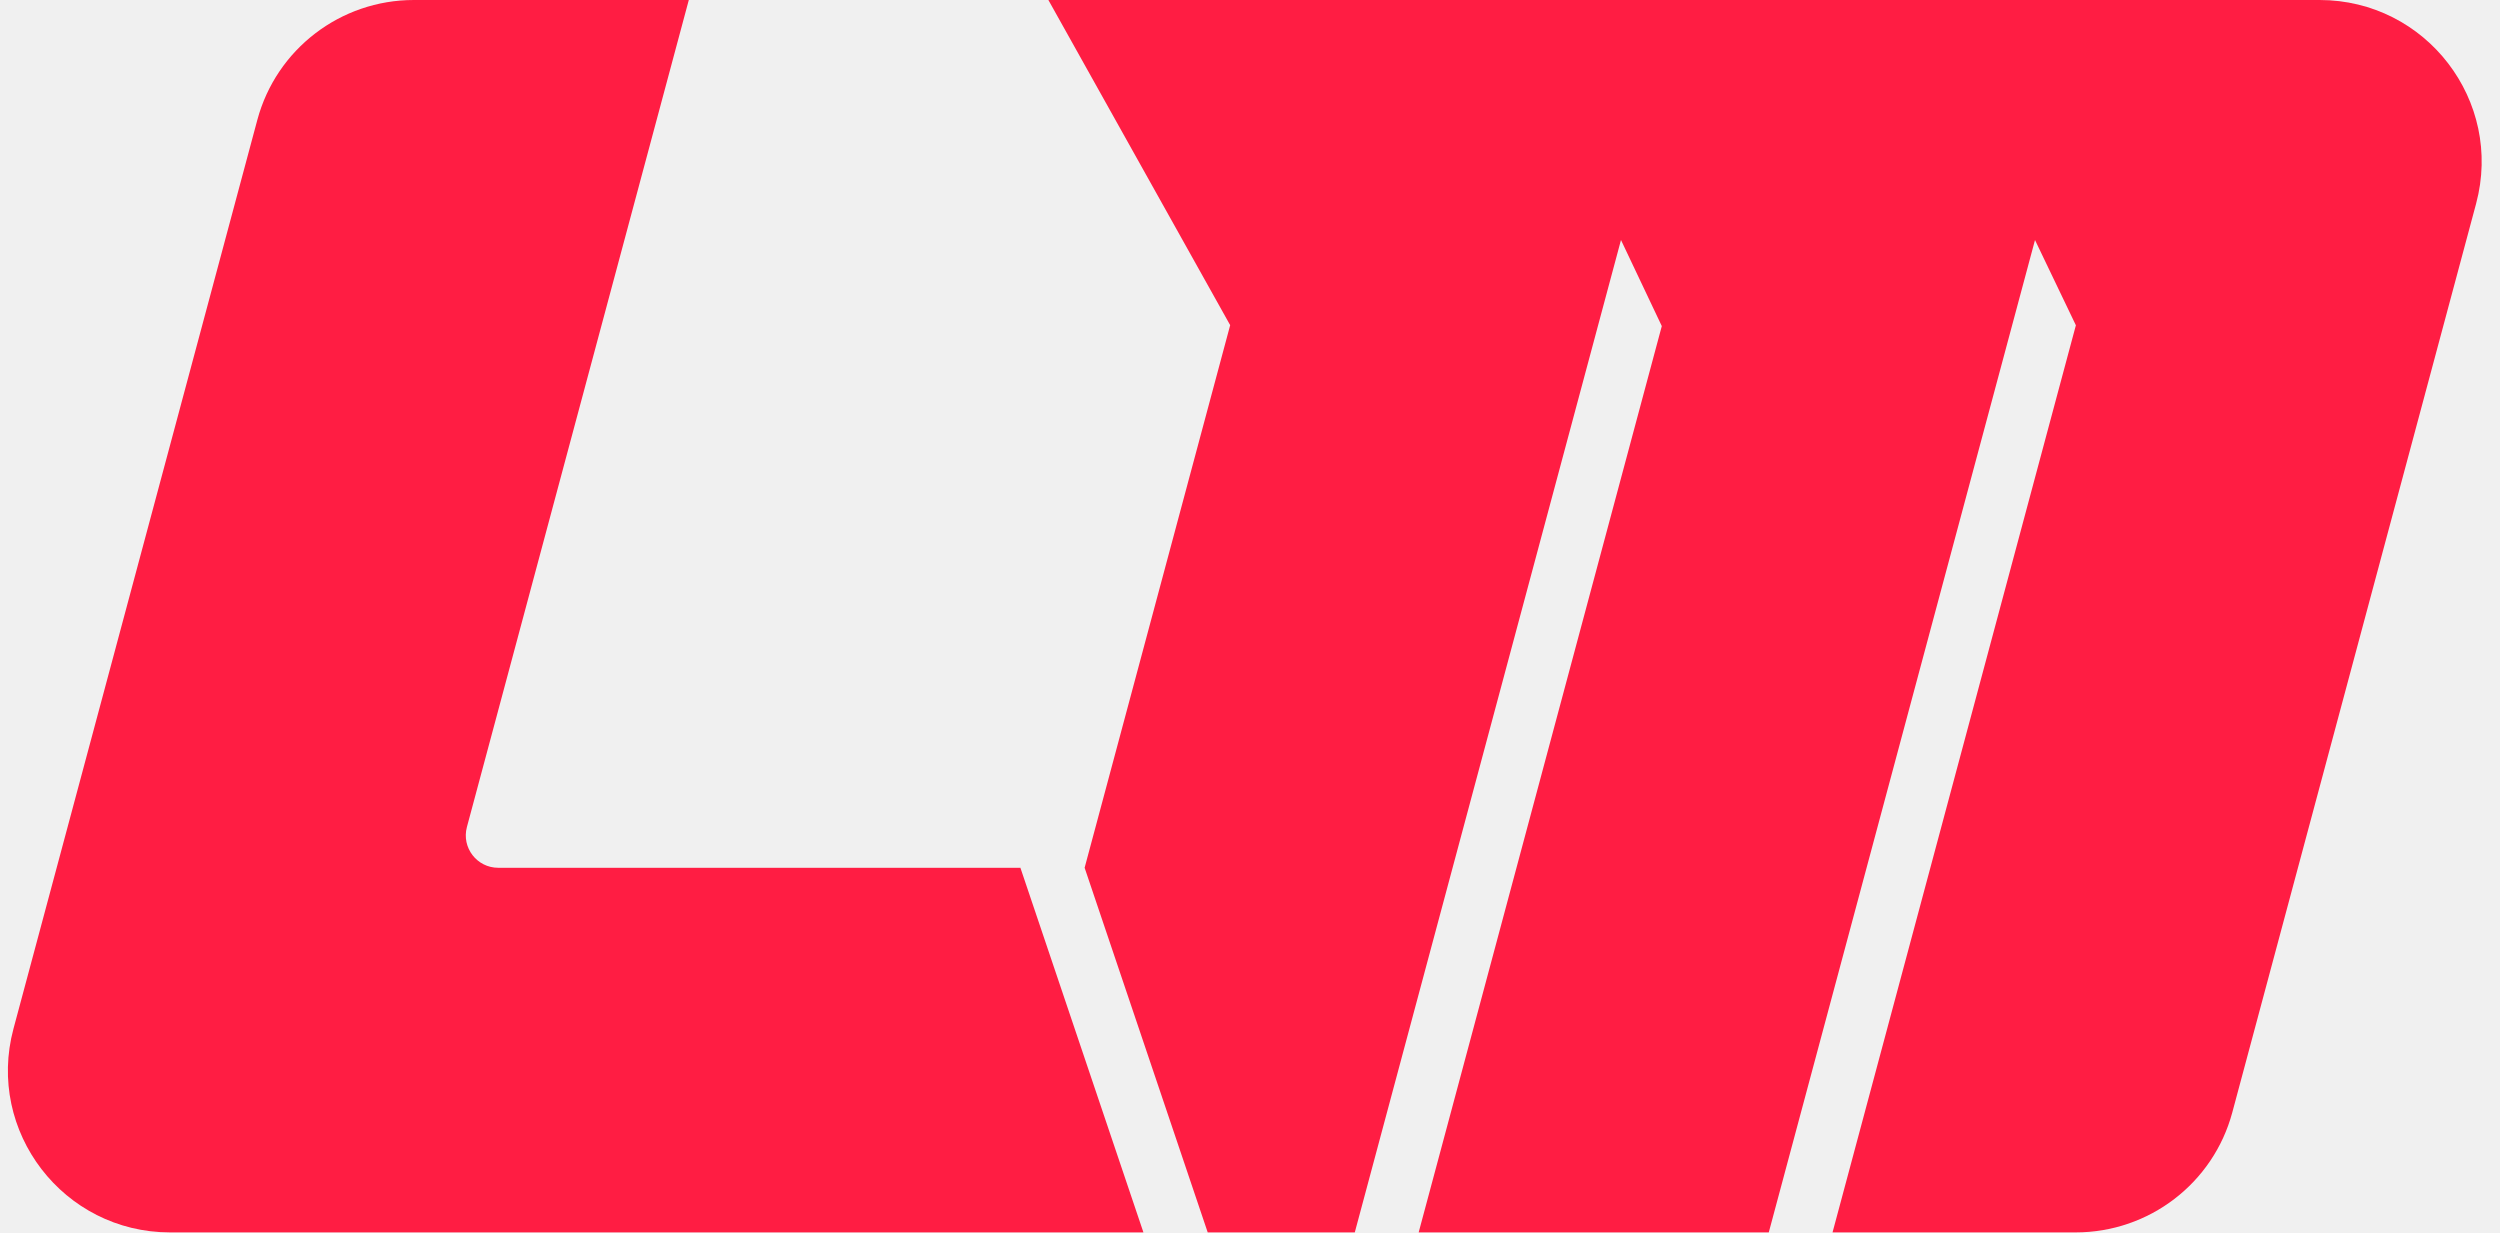
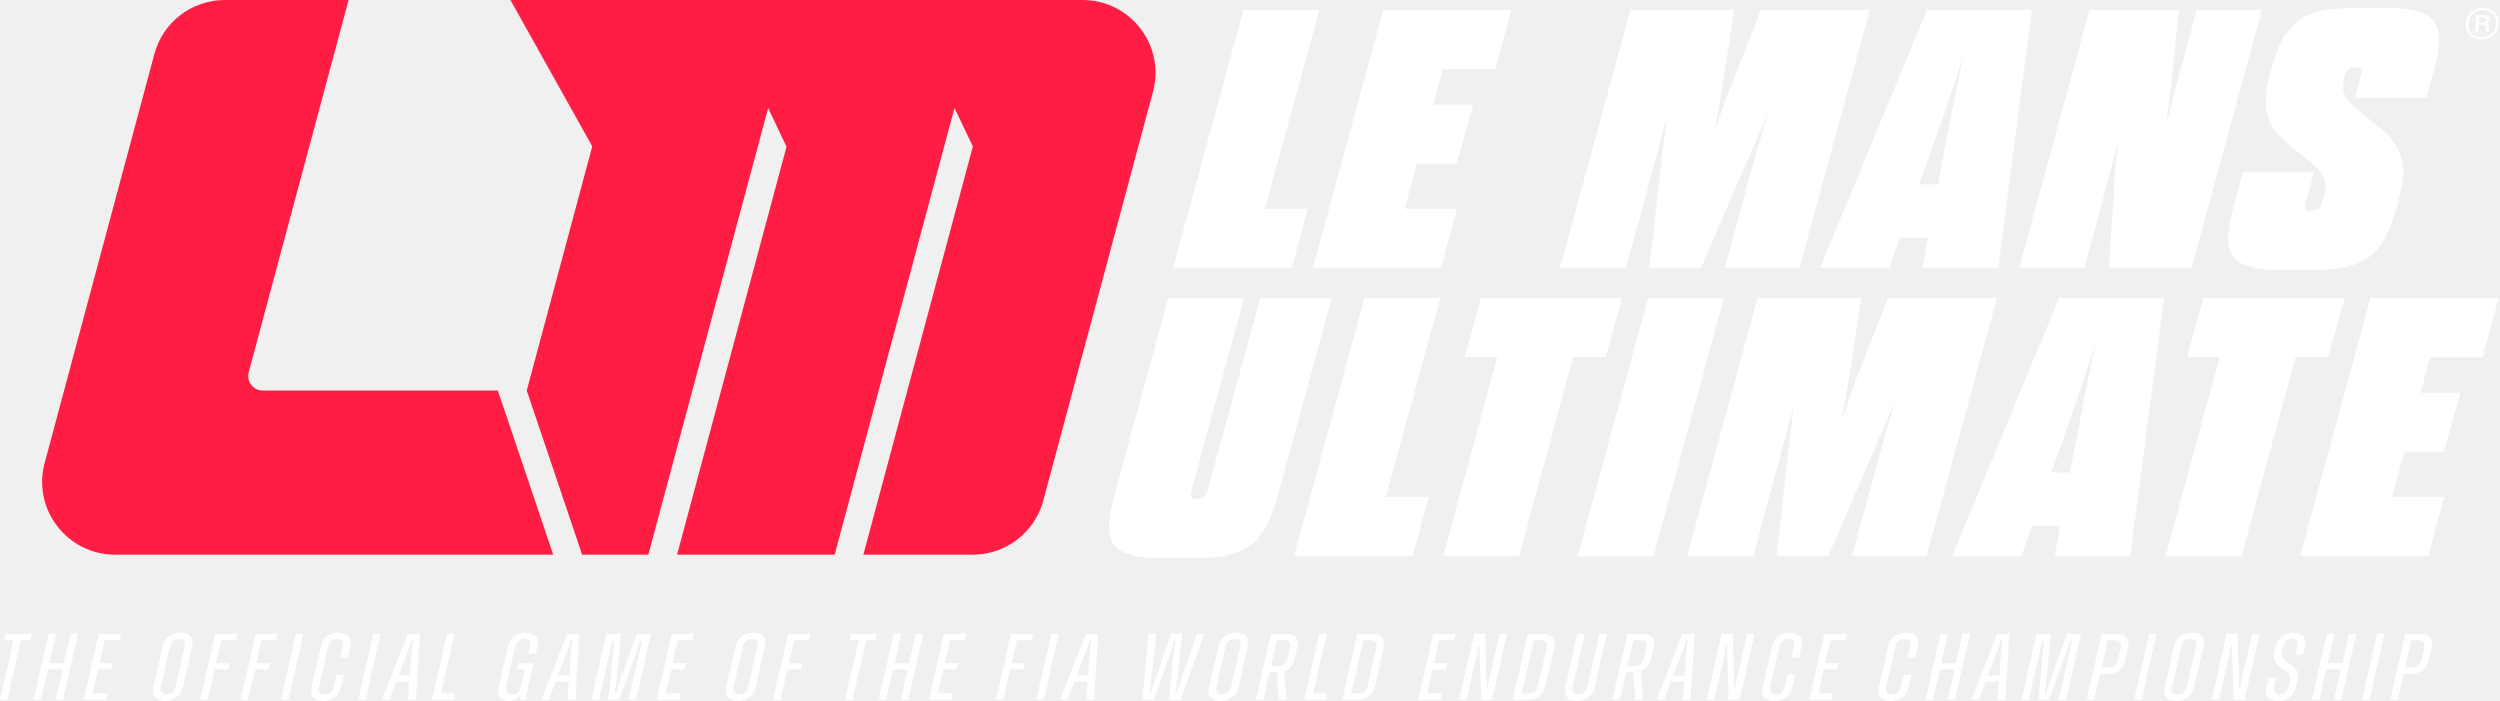
- <svg xmlns="http://www.w3.org/2000/svg" width="71" height="35" viewBox="0 0 71 35" fill="none">
-   <path d="M32.473 35H4.829C1.803 35 -0.4 32.134 0.383 29.215L7.308 3.406C7.847 1.397 9.67 0 11.753 0H19.562L13.26 23.488C13.104 24.072 13.544 24.645 14.15 24.645H28.989L28.988 24.649H28.979L28.985 24.661L32.473 34.999V35Z" fill="#FF1D43" />
-   <path d="M70.321 5.785L63.397 31.594C62.857 33.603 61.034 35 58.951 35H52.044L58.955 9.238L57.794 6.817L50.233 35H40.29L47.195 9.261L46.036 6.816L38.476 35H34.299L30.805 24.65H30.802L30.803 24.645L34.937 9.235L29.774 0H65.875C68.901 0 71.103 2.866 70.321 5.785Z" fill="#FF1D43" />
+ <svg xmlns="http://www.w3.org/2000/svg" width="692" height="194" viewBox="0 0 692 194" fill="none">
+   <g clip-path="url(#clip0_156_2736)">
+     <path d="M690.174 9.664C689.254 10.492 688.148 10.908 686.864 10.908C685.579 10.908 684.512 10.494 683.672 9.664C682.829 8.834 682.439 7.795 682.498 6.547C682.557 5.298 683.049 4.257 683.968 3.427C684.888 2.599 685.994 2.183 687.279 2.183C688.563 2.183 689.63 2.597 690.471 3.427C691.311 4.257 691.703 5.296 691.644 6.547C691.585 7.798 691.094 8.836 690.174 9.664ZM684.181 9.266C684.868 9.976 685.772 10.329 686.891 10.329C688.01 10.329 688.948 9.974 689.7 9.266C690.455 8.558 690.858 7.651 690.91 6.544C690.962 5.452 690.645 4.547 689.959 3.832C689.272 3.117 688.371 2.76 687.251 2.76C686.132 2.76 685.194 3.117 684.44 3.832C683.685 4.547 683.282 5.452 683.23 6.544C683.178 7.651 683.495 8.558 684.181 9.266ZM685.169 8.816L685.391 4.149H687.668C688.133 4.149 688.5 4.269 688.772 4.508C689.043 4.748 689.17 5.06 689.152 5.445C689.125 6.033 688.796 6.406 688.173 6.562V6.581C688.642 6.7 688.885 7.038 688.896 7.59C688.903 7.698 688.91 7.825 688.917 7.967C688.923 8.11 688.928 8.221 688.93 8.291C688.932 8.363 688.939 8.438 688.948 8.517C688.957 8.596 688.971 8.655 688.989 8.698C689.005 8.741 689.028 8.766 689.053 8.779V8.816H688.221C688.133 8.779 688.078 8.424 688.06 7.752C688.06 7.164 687.748 6.87 687.118 6.87H686.114L686.021 8.816H685.171H685.169ZM686.141 6.257H687.376C687.967 6.257 688.275 6.017 688.298 5.535C688.321 5.054 688.044 4.796 687.464 4.796H686.209L686.139 6.255L686.141 6.257Z" fill="white" />
+     <path d="M344.202 2.694H365.225L350.129 57.773H362.001L357.578 74.226H324.684L344.202 2.694Z" fill="white" />
+     <path d="M396.748 28.958H407.754L403.209 45.41H392.203L388.822 57.775H403.291L398.868 74.228H363.377L382.891 2.694H418.382L413.837 19.147H399.369L396.748 28.958Z" fill="white" />
+     <path d="M470.865 74.226H456.519L459.355 49.188C459.811 44.793 460.765 37.948 461.358 32.224C459.933 37.64 458.3 43.874 456.884 49.188L450.089 74.226H431.787L451.306 2.694H479.995L476.839 23.642C476.169 27.73 475.333 32.227 474.497 36.721C476.076 32.224 477.519 27.831 479.189 23.642L487.415 2.694H517.589L498.071 74.226H477.419L484.214 49.188C485.63 43.874 487.699 37.027 489.391 31.408C486.799 37.335 483.555 44.793 481.615 49.188L470.865 74.226Z" fill="white" />
+     <path d="M533.669 65.847H525.878L522.91 74.226H503.742L533.399 2.694H562.461L553.083 74.226H532.183L533.667 65.847H533.669ZM531.245 51.03H536.44C538.937 37.642 541.132 25.994 543.622 15.059C540.006 26.094 536.093 37.642 531.245 51.03Z" fill="white" />
+     <path d="M585.043 54.403C585.333 49.191 585.605 44.184 586.3 38.665C584.977 44.286 583.726 49.191 582.322 54.403L576.932 74.228H558.877L578.395 2.694H603.127L601.457 18.839C600.929 23.947 600.402 29.057 599.593 34.473C601.029 28.956 602.289 23.947 603.682 18.839L608.073 2.694H626.128L606.609 74.226H583.731L585.041 54.4L585.043 54.403Z" fill="white" />
+     <path d="M643.321 53.891C644.603 48.679 642.195 46.84 635.665 41.834C629.043 36.52 625.157 32.229 628.166 21.09L628.572 19.556C632.192 6.067 637.17 2.185 652.01 2.185H659.801C674.641 2.185 677.331 6.067 673.71 19.556L671.691 27.119H651.906L653.365 21.395C653.945 19.353 653.772 18.636 652.166 18.636H651.67C650.064 18.636 649.493 19.351 649.098 20.782L648.901 21.497C647.497 26.709 650.274 28.548 656.557 33.554C663.293 38.97 667.289 43.365 664.16 54.502L663.37 57.364C659.625 70.853 654.772 74.735 639.932 74.735H632.14C617.3 74.735 614.486 70.851 618.231 57.364L620.844 47.657H640.507L638.334 55.525C637.752 57.567 637.924 58.284 639.533 58.284H640.151C641.635 58.284 642.326 57.569 642.909 55.525L643.326 53.889L643.321 53.891Z" fill="white" />
+     <path d="M329.909 135.299C329.326 137.342 329.499 138.059 331.107 138.059H331.601C333.21 138.059 333.776 137.344 334.361 135.299L348.852 82.467H368.637L353.707 137.138C349.962 150.628 345.109 154.51 330.269 154.51H322.355C307.515 154.51 304.701 150.625 308.446 137.138L323.375 82.467H344.397L329.906 135.299H329.909Z" fill="white" />
+     <path d="M377.667 82.467H398.69L383.594 137.548H395.466L391.043 154.001H358.148L377.667 82.469V82.467Z" fill="white" />
+     <path d="M399.453 153.998L414.436 98.818H405.407L409.943 82.467H449.021L444.485 98.818H435.459L420.476 153.998H399.453Z" fill="white" />
+     <path d="M456.192 82.467H477.215L457.697 153.998H436.674L456.192 82.467Z" fill="white" />
+     <path d="M506.05 153.998H491.704L494.543 128.963C494.996 124.57 495.952 117.722 496.546 111.999C495.121 117.415 493.485 123.649 492.071 128.963L485.276 153.998H466.975L486.493 82.467H515.183L512.027 103.417C511.356 107.504 510.52 112.001 509.684 116.496C511.263 111.999 512.707 107.606 514.376 103.417L522.603 82.467H552.777L533.258 153.998H512.607L519.401 128.963C520.818 123.649 522.884 116.802 524.578 111.183C521.987 117.109 518.742 124.57 516.805 128.963L506.055 153.998H506.05Z" fill="white" />
+     <path d="M570.233 145.619H562.442L559.474 153.998H540.307L569.964 82.467H599.025L589.648 153.998H568.747L570.231 145.619H570.233ZM567.809 130.802H573.004C575.501 117.415 577.696 105.765 580.186 94.832C576.573 105.866 572.658 117.415 567.809 130.802Z" fill="white" />
+     <path d="M599.42 153.998L614.403 98.818H605.374L609.91 82.467H648.988L644.452 98.818H635.426L620.443 153.998H599.42Z" fill="white" />
+     <path d="M670.015 108.73H681.022L676.477 125.183H665.47L662.09 137.548H676.558L672.136 154.001H636.645L656.163 82.469H691.654L687.109 98.922H672.641L670.02 108.733L670.015 108.73Z" fill="white" />
+     <path d="M3.741 177.192H1.201L1.59 175.419H8.791L8.372 177.192H5.805L2.064 193.686H0L3.741 177.192Z" fill="white" />
+     <path d="M13.45 175.419H15.517L13.675 183.56H17.721L19.563 175.419H21.629L17.472 193.688H15.406L17.331 185.284H13.285L11.359 193.688H9.293L13.45 175.419Z" fill="white" />
+     <path d="M27.351 175.419H33.547L33.128 177.192H29.025L27.573 183.56H31.284L30.894 185.282H27.183L25.677 191.91H29.78L29.39 193.686H23.193L27.351 175.416V175.419Z" fill="white" />
+     <path d="M42.393 190.372L45.073 178.706C45.546 176.541 47.502 175.104 49.958 175.104C52.413 175.104 53.725 176.541 53.222 178.706L50.572 190.372C50.069 192.564 48.116 194 45.66 194C43.204 194 41.919 192.564 42.395 190.372H42.393ZM48.505 190.344L51.156 178.758C51.407 177.636 50.766 176.878 49.566 176.878C48.365 176.878 47.361 177.636 47.11 178.758L44.459 190.344C44.207 191.466 44.849 192.224 46.077 192.224C47.304 192.224 48.254 191.466 48.505 190.344Z" fill="white" />
+     <path d="M59.584 175.419H65.78L65.361 177.192H61.258L59.806 183.56H63.517L63.127 185.282H59.416L57.49 193.686H55.424L59.581 175.416L59.584 175.419Z" fill="white" />
+     <path d="M70.75 175.419H76.946L76.527 177.192H72.424L70.972 183.56H74.683L74.293 185.282H70.582L68.656 193.686H66.59L70.747 175.416L70.75 175.419Z" fill="white" />
+     <path d="M81.911 175.419H83.978L79.82 193.688H77.754L81.911 175.419Z" fill="white" />
+     <path d="M86.18 190.372L88.86 178.706C89.333 176.541 91.289 175.104 93.745 175.104C96.201 175.104 97.512 176.541 97.009 178.706L96.255 182.072H94.189L94.943 178.758C95.195 177.636 94.553 176.878 93.353 176.878C92.152 176.878 91.148 177.636 90.897 178.758L88.246 190.344C87.994 191.466 88.636 192.224 89.864 192.224C91.092 192.224 92.041 191.466 92.292 190.344L93.131 186.77H95.197L94.359 190.372C93.856 192.564 91.903 194 89.447 194C86.991 194 85.706 192.564 86.182 190.372H86.18Z" fill="white" />
+     <path d="M103.29 175.419H105.357L101.199 193.688H99.133L103.29 175.419Z" fill="white" />
+     <path d="M112.862 175.419H116.268L115.123 193.688H112.919L113.309 188.677H109.681L107.812 193.688H105.719L112.862 175.419ZM110.323 187.005H113.449L114.09 178.733L114.396 177.323H113.782L113.447 178.733L110.32 187.005H110.323Z" fill="white" />
+     <path d="M123.748 175.419H125.814L122.073 191.912H125.952L125.533 193.688H119.588L123.745 175.419H123.748Z" fill="white" />
+     <path d="M137.95 190.528L140.658 178.706C141.131 176.541 143.086 175.104 145.542 175.104C147.998 175.104 149.31 176.541 148.807 178.706L148.304 180.925H146.238L146.741 178.76C146.992 177.638 146.351 176.88 145.15 176.88C143.95 176.88 142.946 177.638 142.694 178.76L140.044 190.347C139.792 191.469 140.433 192.226 141.661 192.226C142.889 192.226 143.866 191.469 144.117 190.347L145.289 185.232H143.222L143.641 183.562H147.715L145.4 193.688H143.947L144.199 192.618L144.31 192.383H144.031L143.891 192.618C143.249 193.48 142.076 194 140.764 194C138.587 194 137.472 192.618 137.946 190.53L137.95 190.528Z" fill="white" />
+     <path d="M156.983 175.419H160.389L159.245 193.688H157.04L157.43 188.677H153.802L151.933 193.688H149.84L156.983 175.419ZM154.444 187.005H157.57L158.211 178.733L158.517 177.323H157.903L157.568 178.733L154.441 187.005H154.444Z" fill="white" />
+     <path d="M167.868 175.419H171.888L170.492 189.876L170.046 191.781H170.687L171.106 189.876L176.297 175.419H180.205L176.047 193.688H173.981L177.357 178.864L177.749 177.455H177.135L176.745 178.864L171.36 193.688H168.401L169.796 178.864L170.021 177.455H169.407L169.155 178.864L165.777 193.688H163.711L167.868 175.419Z" fill="white" />
+     <path d="M185.925 175.419H192.122L191.702 177.192H187.599L186.147 183.56H189.858L189.468 185.282H185.757L184.251 191.91H188.354L187.964 193.686H181.768L185.925 175.416V175.419Z" fill="white" />
+     <path d="M200.969 190.372L203.649 178.706C204.123 176.541 206.078 175.104 208.534 175.104C210.99 175.104 212.301 176.541 211.798 178.706L209.148 190.372C208.645 192.564 206.692 194 204.236 194C201.78 194 200.495 192.564 200.971 190.372H200.969ZM207.081 190.344L209.732 178.758C209.984 177.636 209.343 176.878 208.142 176.878C206.941 176.878 205.937 177.636 205.686 178.758L203.035 190.344C202.784 191.466 203.425 192.224 204.653 192.224C205.881 192.224 206.83 191.466 207.081 190.344Z" fill="white" />
+     <path d="M218.16 175.419H224.356L223.937 177.192H219.834L218.382 183.56H222.093L221.703 185.282H217.992L216.066 193.686H214L218.157 175.416L218.16 175.419Z" fill="white" />
+     <path d="M237.669 177.192H235.129L235.519 175.419H242.719L242.3 177.192H239.733L235.992 193.686H233.926L237.666 177.192H237.669Z" fill="white" />
+     <path d="M247.38 175.419H249.446L247.604 183.56H251.651L253.493 175.419H255.559L251.402 193.688H249.335L251.261 185.284H247.215L245.289 193.688H243.223L247.38 175.419Z" fill="white" />
+     <path d="M261.28 175.419H267.477L267.058 177.192H262.955L261.503 183.56H265.214L264.824 185.282H261.113L259.606 191.91H263.709L263.32 193.686H257.123L261.28 175.416V175.419Z" fill="white" />
+     <path d="M279.837 175.419H286.034L285.615 177.192H281.512L280.059 183.56H283.771L283.381 185.282H279.67L277.744 193.686H275.678L279.835 175.416L279.837 175.419Z" fill="white" />
+     <path d="M291.001 175.419H293.067L288.91 193.688H286.844L291.001 175.419Z" fill="white" />
+     <path d="M300.573 175.419H303.978L302.834 193.688H300.63L301.02 188.677H297.392L295.523 193.688H293.43L300.573 175.419ZM298.033 187.005H301.16L301.801 178.733L302.107 177.323H301.493L301.158 178.733L298.031 187.005H298.033Z" fill="white" />
+     <path d="M317.906 175.419H320.056L318.438 190.215L318.103 191.652H318.744L319.05 190.215L324.156 175.419H327.254L325.606 190.215L325.271 191.652H325.912L326.218 190.215L331.325 175.419H333.391L326.778 193.688H323.54L325.047 179.439L325.52 177.326H324.906L324.403 179.439L319.435 193.688H316.197L317.899 175.419H317.906Z" fill="white" />
+     <path d="M334.596 190.372L337.276 178.706C337.749 176.541 339.705 175.104 342.161 175.104C344.617 175.104 345.928 176.541 345.425 178.706L342.775 190.372C342.272 192.564 340.319 194 337.863 194C335.407 194 334.122 192.564 334.598 190.372H334.596ZM340.708 190.344L343.359 178.758C343.611 177.636 342.969 176.878 341.769 176.878C340.568 176.878 339.564 177.636 339.313 178.758L336.662 190.344C336.41 191.466 337.052 192.224 338.28 192.224C339.508 192.224 340.457 191.466 340.708 190.344Z" fill="white" />
+     <path d="M351.789 175.419H356.03C358.402 175.419 359.657 176.828 359.156 178.916L358.318 182.569C357.983 184.083 356.895 185.232 355.443 185.752L356.114 193.686H353.993L353.406 186.039H351.453L349.695 193.686H347.629L351.786 175.416L351.789 175.419ZM353.463 177.192L351.845 184.343H353.855C355.056 184.343 356.032 183.585 356.311 182.463L357.065 179.07C357.344 177.948 356.703 177.19 355.475 177.19H353.465L353.463 177.192Z" fill="white" />
+     <path d="M365.183 175.419H367.249L363.509 191.912H367.388L366.968 193.688H361.023L365.181 175.419H365.183Z" fill="white" />
+     <path d="M375.704 175.419H379.918C382.291 175.419 383.575 176.828 383.072 178.968L380.532 190.139C380.059 192.278 378.133 193.688 375.761 193.688H371.547L375.704 175.419ZM377.379 177.192L374.03 191.912H376.04C377.268 191.912 378.244 191.154 378.496 190.032L380.979 179.072C381.257 177.95 380.616 177.192 379.388 177.192H377.379Z" fill="white" />
+     <path d="M396.72 175.419H402.916L402.497 177.192H398.394L396.942 183.56H400.653L400.263 185.282H396.552L395.046 191.91H399.149L398.759 193.686H392.562L396.72 175.416V175.419Z" fill="white" />
+     <path d="M408.05 175.419H411.093L411.483 188.806L411.342 190.188H411.9L412.04 188.806L415.11 175.419H417.176L413.019 193.688H409.976L409.557 180.3L409.697 178.918H409.14L409 180.3L405.957 193.688H403.891L408.048 175.419H408.05Z" fill="white" />
+     <path d="M422.87 175.419H427.084C429.457 175.419 430.741 176.828 430.238 178.968L427.698 190.139C427.225 192.278 425.299 193.688 422.927 193.688H418.713L422.87 175.419ZM424.545 177.192L421.196 191.912H423.206C424.434 191.912 425.41 191.154 425.662 190.032L428.145 179.072C428.423 177.95 427.782 177.192 426.554 177.192H424.545Z" fill="white" />
+     <path d="M433.198 190.371L436.603 175.419H438.669L435.264 190.347C435.013 191.469 435.654 192.226 436.855 192.226C438.055 192.226 439.059 191.469 439.311 190.347L442.716 175.419H444.782L441.377 190.371C440.874 192.564 438.921 194 436.465 194C434.009 194 432.697 192.564 433.2 190.371H433.198Z" fill="white" />
+     <path d="M450.445 175.419H454.686C457.058 175.419 458.313 176.828 457.813 178.916L456.974 182.569C456.639 184.083 455.552 185.232 454.099 185.752L454.77 193.686H452.649L452.063 186.039H450.11L448.351 193.686H446.285L450.443 175.416L450.445 175.419ZM452.119 177.192L450.502 184.343H452.511C453.712 184.343 454.688 183.585 454.967 182.463L455.722 179.07C456 177.948 455.359 177.19 454.131 177.19H452.121L452.119 177.192Z" fill="white" />
+     <path d="M465.683 175.419H469.088L467.944 193.688H465.739L466.129 188.677H462.502L460.633 193.688H458.539L465.683 175.419ZM463.143 187.005H466.269L466.911 178.733L467.216 177.323H466.602L466.267 178.733L463.141 187.005H463.143Z" fill="white" />
+     <path d="M476.566 175.419H479.609L479.998 188.806L479.858 190.188H480.415L480.556 188.806L483.626 175.419H485.692L481.534 193.688H478.492L478.073 180.3L478.213 178.918H477.656L477.515 180.3L474.472 193.688H472.406L476.564 175.419H476.566Z" fill="white" />
+     <path d="M487.869 190.372L490.549 178.706C491.023 176.541 492.978 175.104 495.434 175.104C497.89 175.104 499.202 176.541 498.699 178.706L497.944 182.072H495.878L496.633 178.758C496.884 177.636 496.243 176.878 495.042 176.878C493.841 176.878 492.838 177.636 492.586 178.758L489.935 190.344C489.684 191.466 490.325 192.224 491.553 192.224C492.781 192.224 493.73 191.466 493.982 190.344L494.82 186.77H496.886L496.048 190.372C495.545 192.564 493.592 194 491.136 194C488.68 194 487.396 192.564 487.871 190.372H487.869Z" fill="white" />
+     <path d="M504.978 175.419H511.174L510.755 177.192H506.652L505.2 183.56H508.911L508.521 185.282H504.81L503.303 191.91H507.407L507.017 193.686H500.82L504.978 175.416V175.419Z" fill="white" />
+     <path d="M520.021 190.372L522.702 178.706C523.175 176.541 525.13 175.104 527.586 175.104C530.042 175.104 531.354 176.541 530.851 178.706L530.097 182.072H528.031L528.785 178.758C529.036 177.636 528.395 176.878 527.194 176.878C525.994 176.878 524.99 177.636 524.739 178.758L522.088 190.344C521.836 191.466 522.477 192.224 523.705 192.224C524.933 192.224 525.883 191.466 526.134 190.344L526.972 186.77H529.039L528.2 190.372C527.697 192.564 525.744 194 523.288 194C520.833 194 519.548 192.564 520.024 190.372H520.021Z" fill="white" />
+     <path d="M537.128 175.419H539.194L537.352 183.56H541.399L543.241 175.419H545.307L541.15 193.688H539.083L541.009 185.284H536.963L535.037 193.688H532.971L537.128 175.419Z" fill="white" />
+     <path d="M552.813 175.419H556.219L555.075 193.688H552.87L553.26 188.677H549.633L547.763 193.688H545.67L552.813 175.419ZM550.274 187.005H553.4L554.041 178.733L554.347 177.323H553.733L553.398 178.733L550.271 187.005H550.274Z" fill="white" />
+     <path d="M563.698 175.419H567.718L566.322 189.876L565.876 191.781H566.517L566.936 189.876L572.127 175.419H576.035L571.877 193.688H569.811L573.189 178.864L573.579 177.455H572.965L572.575 178.864L567.19 193.688H564.231L565.627 178.864L565.851 177.455H565.237L564.985 178.864L561.607 193.688H559.541L563.698 175.419Z" fill="white" />
+     <path d="M581.755 175.419H585.969C588.342 175.419 589.626 176.828 589.123 178.968L588.201 183.013C587.728 185.153 585.829 186.562 583.43 186.562H581.309L579.662 193.686H577.596L581.753 175.416L581.755 175.419ZM583.43 177.192L581.699 184.786H583.736C584.936 184.786 585.886 184.028 586.164 182.906L587.03 179.07C587.308 177.948 586.667 177.19 585.439 177.19H583.43V177.192Z" fill="white" />
+     <path d="M594.87 175.419H596.937L592.779 193.688H590.713L594.87 175.419Z" fill="white" />
+     <path d="M599.141 190.372L601.821 178.706C602.294 176.541 604.25 175.104 606.706 175.104C609.162 175.104 610.473 176.541 609.97 178.706L607.32 190.372C606.817 192.564 604.864 194 602.408 194C599.952 194 598.667 192.564 599.143 190.372H599.141ZM605.253 190.344L607.904 178.758C608.156 177.636 607.514 176.878 606.314 176.878C605.113 176.878 604.109 177.636 603.858 178.758L601.207 190.344C600.955 191.466 601.597 192.224 602.825 192.224C604.053 192.224 605.002 191.466 605.253 190.344Z" fill="white" />
+     <path d="M616.334 175.419H619.376L619.766 188.806L619.625 190.188H620.183L620.323 188.806L623.393 175.419H625.46L621.302 193.688H618.259L617.84 180.3L617.981 178.918H617.423L617.283 180.3L614.24 193.688H612.174L616.331 175.419H616.334Z" fill="white" />
+     <path d="M627.274 190.372L627.945 187.553H630.011L629.341 190.344C629.089 191.466 629.73 192.224 630.931 192.224C632.132 192.224 633.136 191.466 633.387 190.344L633.917 188.048C634.558 185.15 628.532 185.074 629.479 180.87L629.982 178.678C630.485 176.538 632.411 175.104 634.837 175.104C637.264 175.104 638.521 176.541 638.048 178.678L637.49 181.21H635.424L635.981 178.703C636.233 177.606 635.619 176.876 634.418 176.876C633.217 176.876 632.297 177.606 632.073 178.703L631.6 180.687C630.958 183.558 636.985 183.662 636.008 187.865L635.451 190.369C634.948 192.561 632.995 193.998 630.539 193.998C628.083 193.998 626.771 192.561 627.274 190.369V190.372Z" fill="white" />
+     <path d="M644.073 175.419H646.14L644.298 183.56H648.344L650.186 175.419H652.252L648.095 193.688H646.029L647.955 185.284H643.908L641.982 193.688H639.916L644.073 175.419Z" fill="white" />
+     <path d="M657.974 175.419H660.04L655.883 193.688H653.816L657.974 175.419Z" fill="white" />
+     <path d="M665.761 175.419H669.975C672.348 175.419 673.632 176.828 673.129 178.968L672.207 183.013C671.734 185.153 669.835 186.562 667.436 186.562H665.315L663.668 193.686H661.602L665.759 175.416L665.761 175.419ZM667.436 177.192L665.705 184.786H667.741C668.942 184.786 669.892 184.028 670.17 182.906L671.036 179.07C671.314 177.948 670.673 177.19 669.445 177.19H667.436V177.192Z" fill="white" />
+     <path d="M153.125 153.532H31.861C18.587 153.532 8.924 140.962 12.359 128.158L42.734 14.941C45.097 6.128 53.097 0 62.235 0H96.487L68.846 103.034C68.159 105.595 70.092 108.108 72.747 108.108H137.841L137.837 108.129H137.798L137.823 108.178L153.125 153.53V153.532Z" fill="#FF1D43" />
+     <path d="M319.149 25.375L288.776 138.591C286.41 147.404 278.413 153.532 269.273 153.532H238.975L269.291 40.522L264.2 29.903L231.031 153.532H187.416L217.705 40.626L212.623 29.901L179.456 153.532H161.134L145.809 108.131H145.793L145.8 108.111L163.934 40.511L141.287 0H299.646C312.921 0 322.581 12.571 319.149 25.375Z" fill="#FF1D43" />
+   </g>
+   <defs>
+     <clipPath id="clip0_156_2736">
+       <rect width="691.652" height="194" fill="white" />
+     </clipPath>
+   </defs>
</svg>
